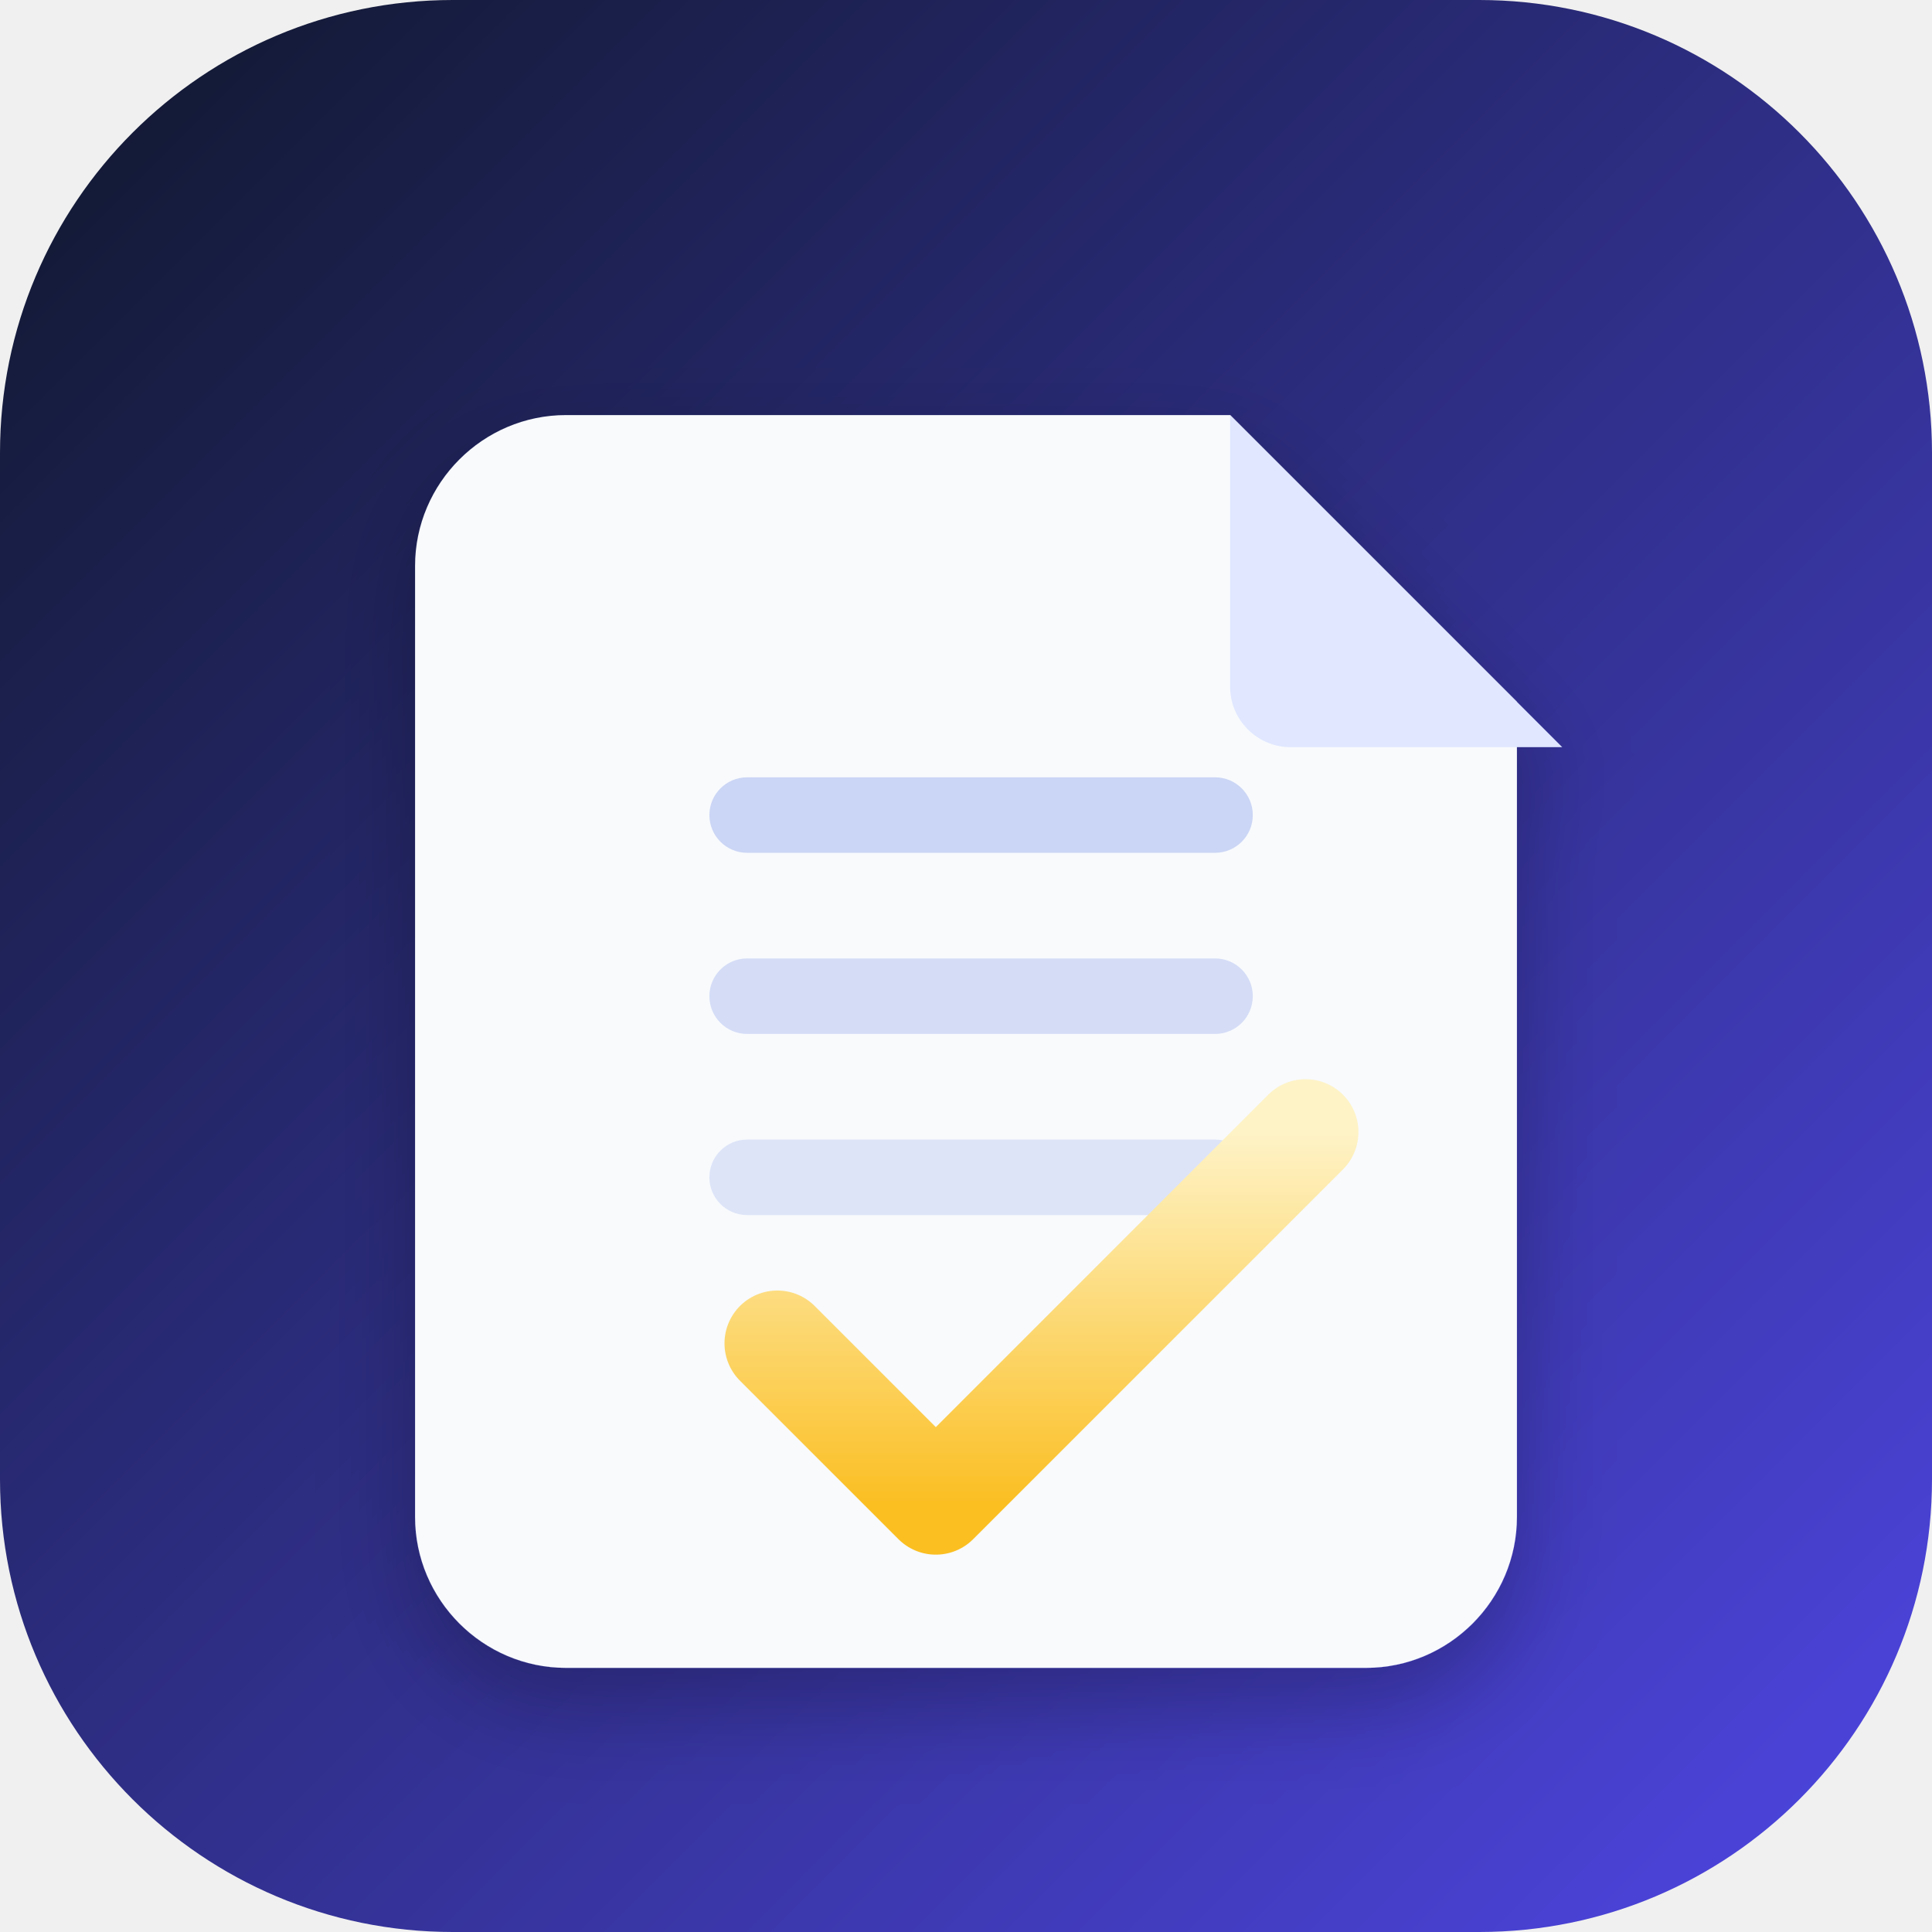
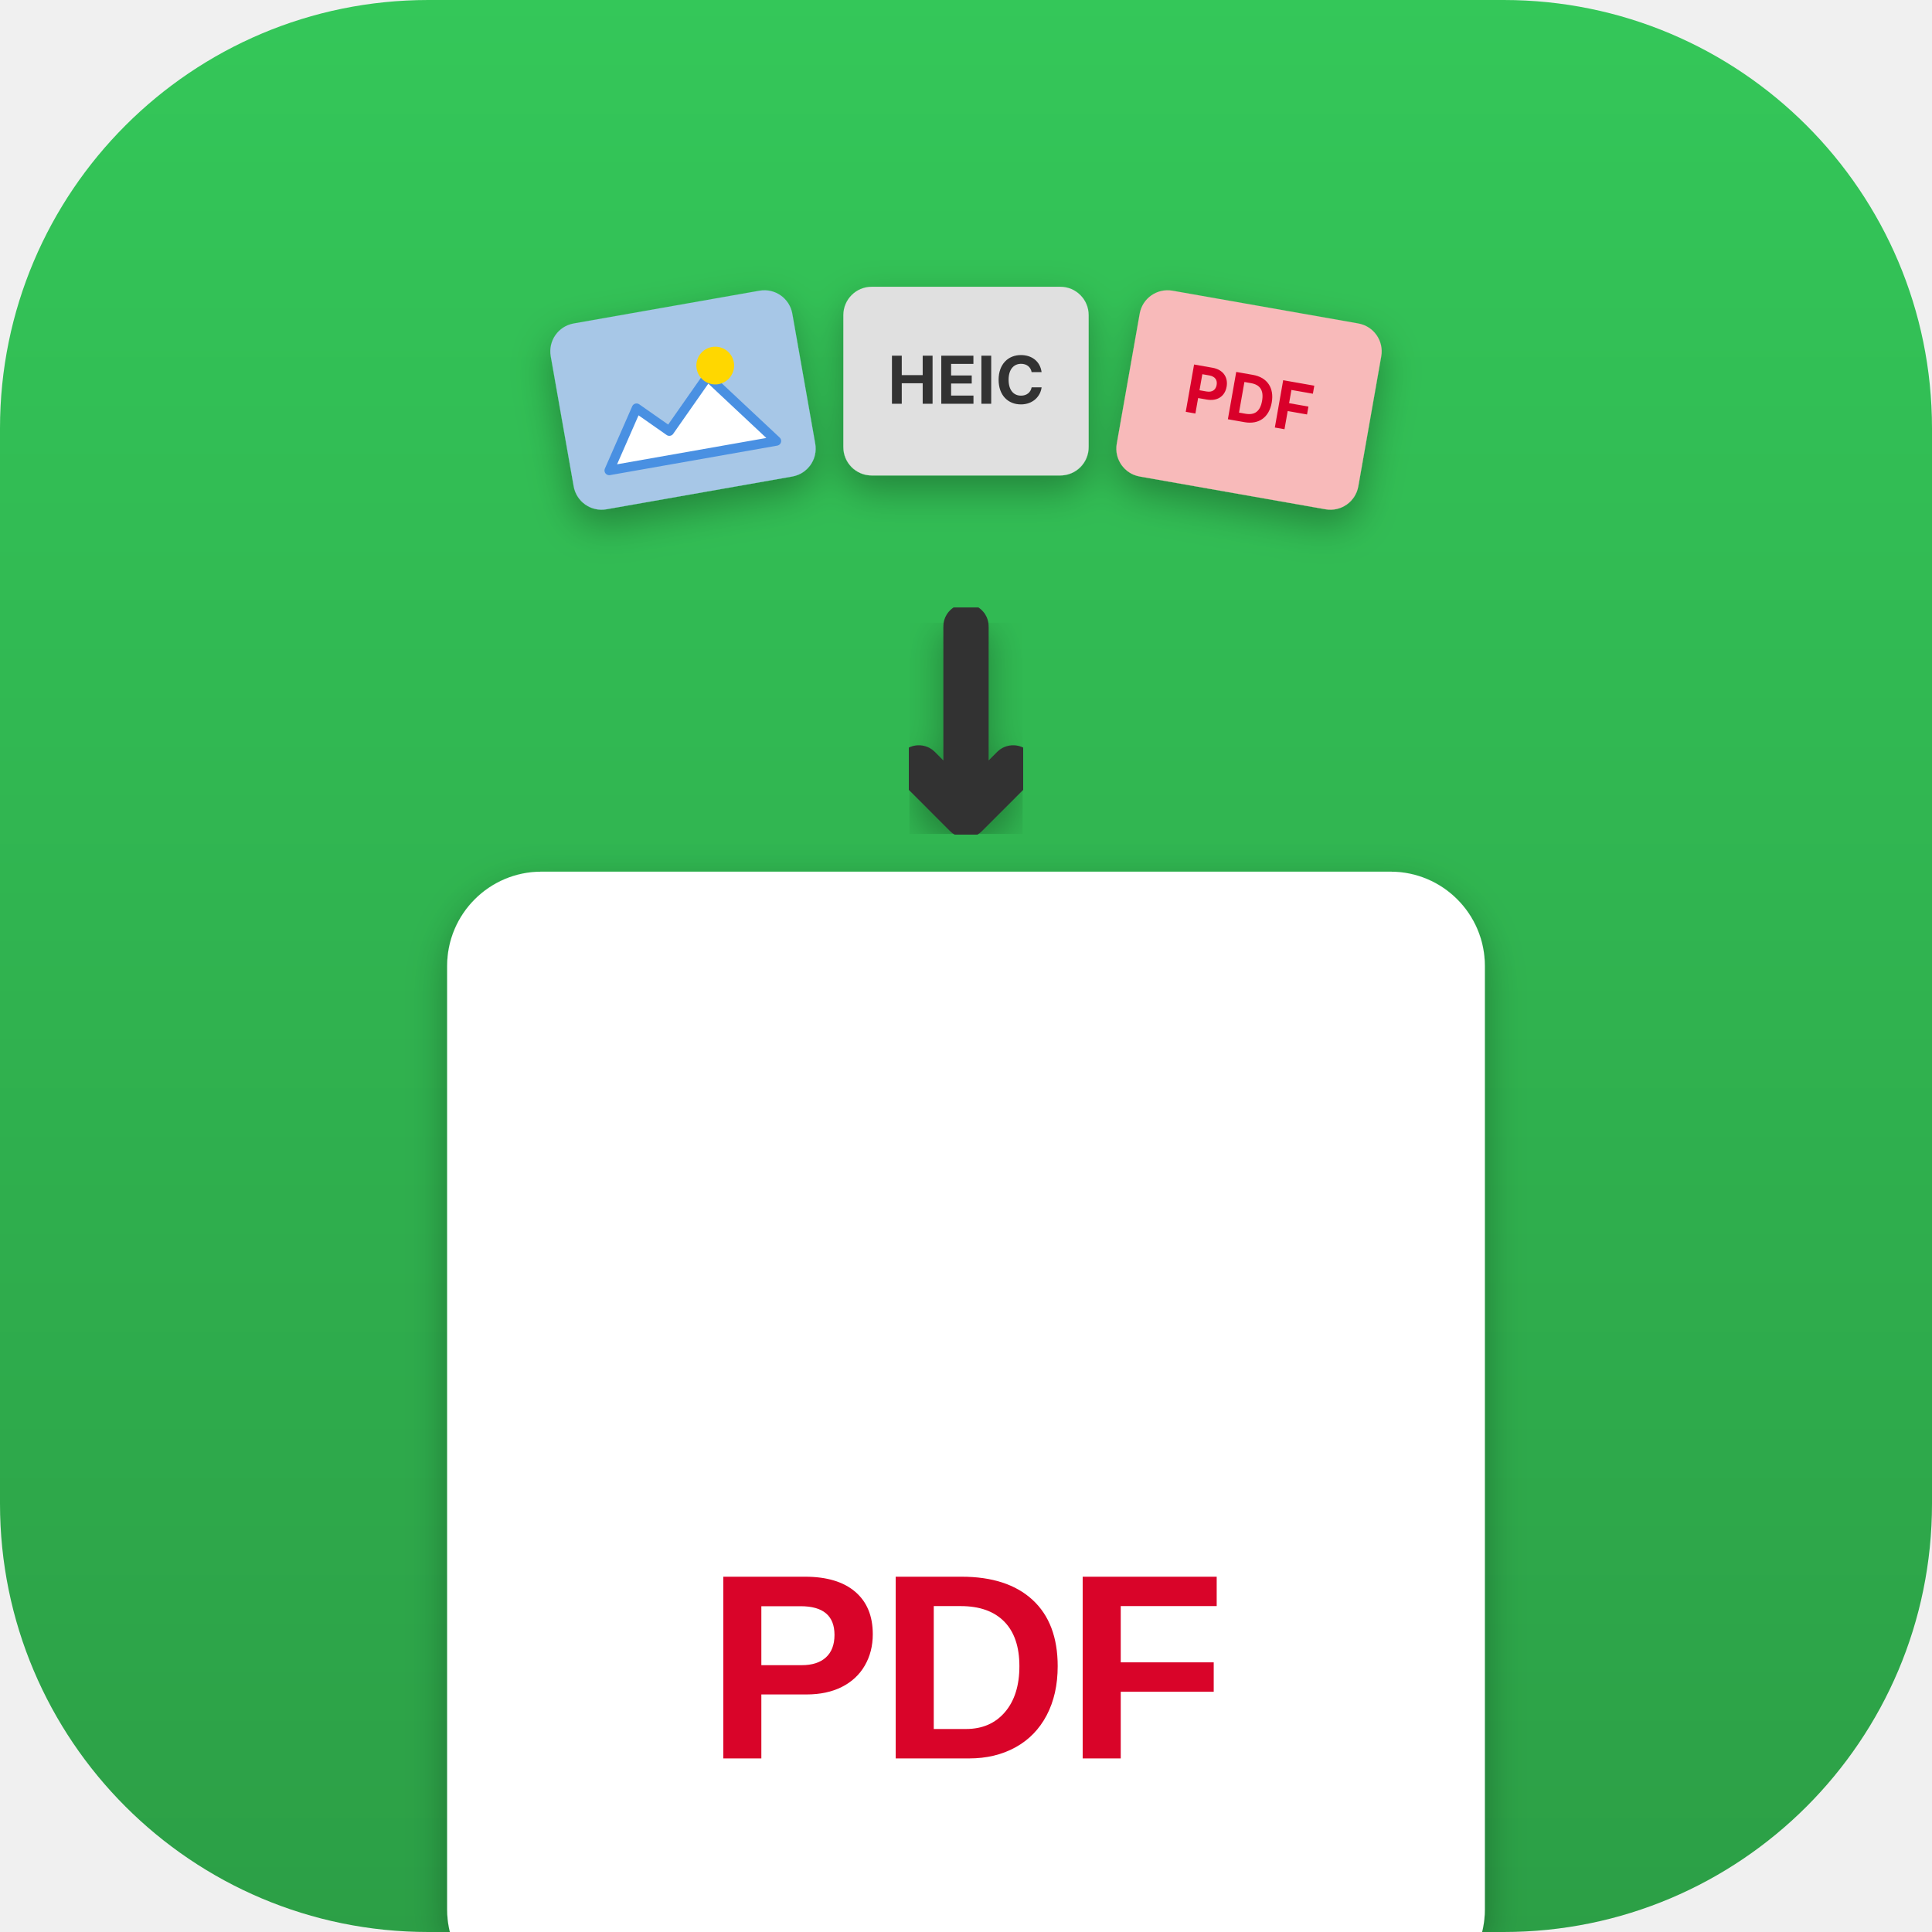
- <svg xmlns="http://www.w3.org/2000/svg" width="512" height="512" viewBox="0 0 512 512">
+ <svg xmlns="http://www.w3.org/2000/svg" width="1024px" height="1024px" viewBox="0 0 1024 1024" version="1.1">
  <defs>
-     <linearGradient id="bg" x1="0%" y1="0%" x2="100%" y2="100%">
-       <stop offset="0%" stop-color="#0f172a" />
-       <stop offset="100%" stop-color="#4f46e5" />
+     <linearGradient x1="50%" y1="0%" x2="50%" y2="100%" id="background-gradient">
+       <stop stop-color="#34C759" offset="0%" />
+       <stop stop-color="#2C9F46" offset="100%" />
    </linearGradient>
-     <linearGradient id="accent" x1="0%" y1="0%" x2="0%" y2="100%">
-       <stop offset="0%" stop-color="#fef3c7" />
-       <stop offset="100%" stop-color="#fbbf24" />
-     </linearGradient>
-     <filter id="shadow" x="-20%" y="-20%" width="140%" height="140%" color-interpolation-filters="sRGB">
-       <feDropShadow dx="0" dy="10" stdDeviation="12" flood-opacity="0.25" />
+     <filter x="-10%" y="-10%" width="120%" height="120%" id="drop-shadow">
+       <feGaussianBlur in="SourceAlpha" stdDeviation="10" />
+       <feOffset dx="0" dy="8" />
+       <feComponentTransfer>
+         <feFuncA type="linear" slope="0.3" />
+       </feComponentTransfer>
+       <feMerge>
+         <feMergeNode />
+         <feMergeNode in="SourceGraphic" />
+       </feMerge>
    </filter>
  </defs>
-   <rect width="512" height="512" rx="120" fill="url(#bg)" />
-   <g filter="url(#shadow)">
-     <path d="M150 110h176l76 76v216c0 22-18 40-40 40H150c-22 0-40-18-40-40V150c0-22 18-40 40-40z" fill="#f8fafc" />
-     <path d="M326 110v72c0 8.8 7.2 16 16 16h72" fill="#e0e7ff" />
-     <rect x="188" y="206" width="144" height="20" rx="10" fill="#cbd5f5" />
-     <rect x="188" y="254" width="144" height="20" rx="10" fill="#cbd5f5" opacity="0.8" />
-     <rect x="188" y="302" width="144" height="20" rx="10" fill="#cbd5f5" opacity="0.6" />
-     <path d="M206 356l42 42 98-98" fill="none" stroke="url(#accent)" stroke-width="28" stroke-linecap="round" stroke-linejoin="round" />
+   <g id="Icon">
+     <rect id="background" fill="url(#background-gradient)" x="0" y="0" width="1024" height="1024" rx="227" />
+     <g id="Documents" transform="translate(512, 512) translate(-275, -350)">
+       <g id="Input-Files" filter="url(#drop-shadow)">
+         <g id="Input-Image" transform="translate(60, 0) rotate(-10, 65, 50)">
+           <rect x="0" y="0" width="130" height="100" rx="15" fill="#A7C7E7" />
+           <path d="M 20 80 L 40 50 L 55 65 L 80 40 L 110 80 Z" fill="#FFFFFF" stroke="#4A90E2" stroke-width="5" stroke-linejoin="round" />
+           <circle cx="85" cy="35" r="10" fill="#FFD700" />
+         </g>
+         <g id="Input-HEIC" transform="translate(210, -10)">
+           <rect x="0" y="0" width="130" height="100" rx="15" fill="#E0E0E0" />
+           <text x="65" y="62" fill="#333" font-family="-apple-system, sans-serif" font-size="35" font-weight="bold" text-anchor="middle">HEIC</text>
+         </g>
+         <g id="Input-PDF" transform="translate(360, 0) rotate(10, 65, 50)">
+           <rect x="0" y="0" width="130" height="100" rx="15" fill="#F8BABA" />
+           <text x="65" y="62" fill="#D90429" font-family="-apple-system, sans-serif" font-size="35" font-weight="bold" text-anchor="middle">PDF</text>
+         </g>
+       </g>
+       <g id="Merge-Arrow" transform="translate(275, 170)" filter="url(#drop-shadow)">
+         <path d="M 0 0 L 0 100 M -25 75 L 0 100 L 25 75" stroke="#333333" stroke-width="24" fill="none" stroke-linecap="round" stroke-linejoin="round" />
+       </g>
+       <g id="Output-PDF" transform="translate(0, 300)">
+         <rect id="PDF-Front" fill="#FFFFFF" x="0" y="0" width="550" height="600" rx="50" filter="url(#drop-shadow)" />
+         <text id="PDF-Label" x="275" y="470" fill="#D90429" font-family="-apple-system, BlinkMacSystemFont, 'Helvetica Neue', 'Arial', sans-serif" font-size="140" font-weight="bold" text-anchor="middle" letter-spacing="-2">
+                     PDF
+                 </text>
+       </g>
+     </g>
  </g>
</svg>
